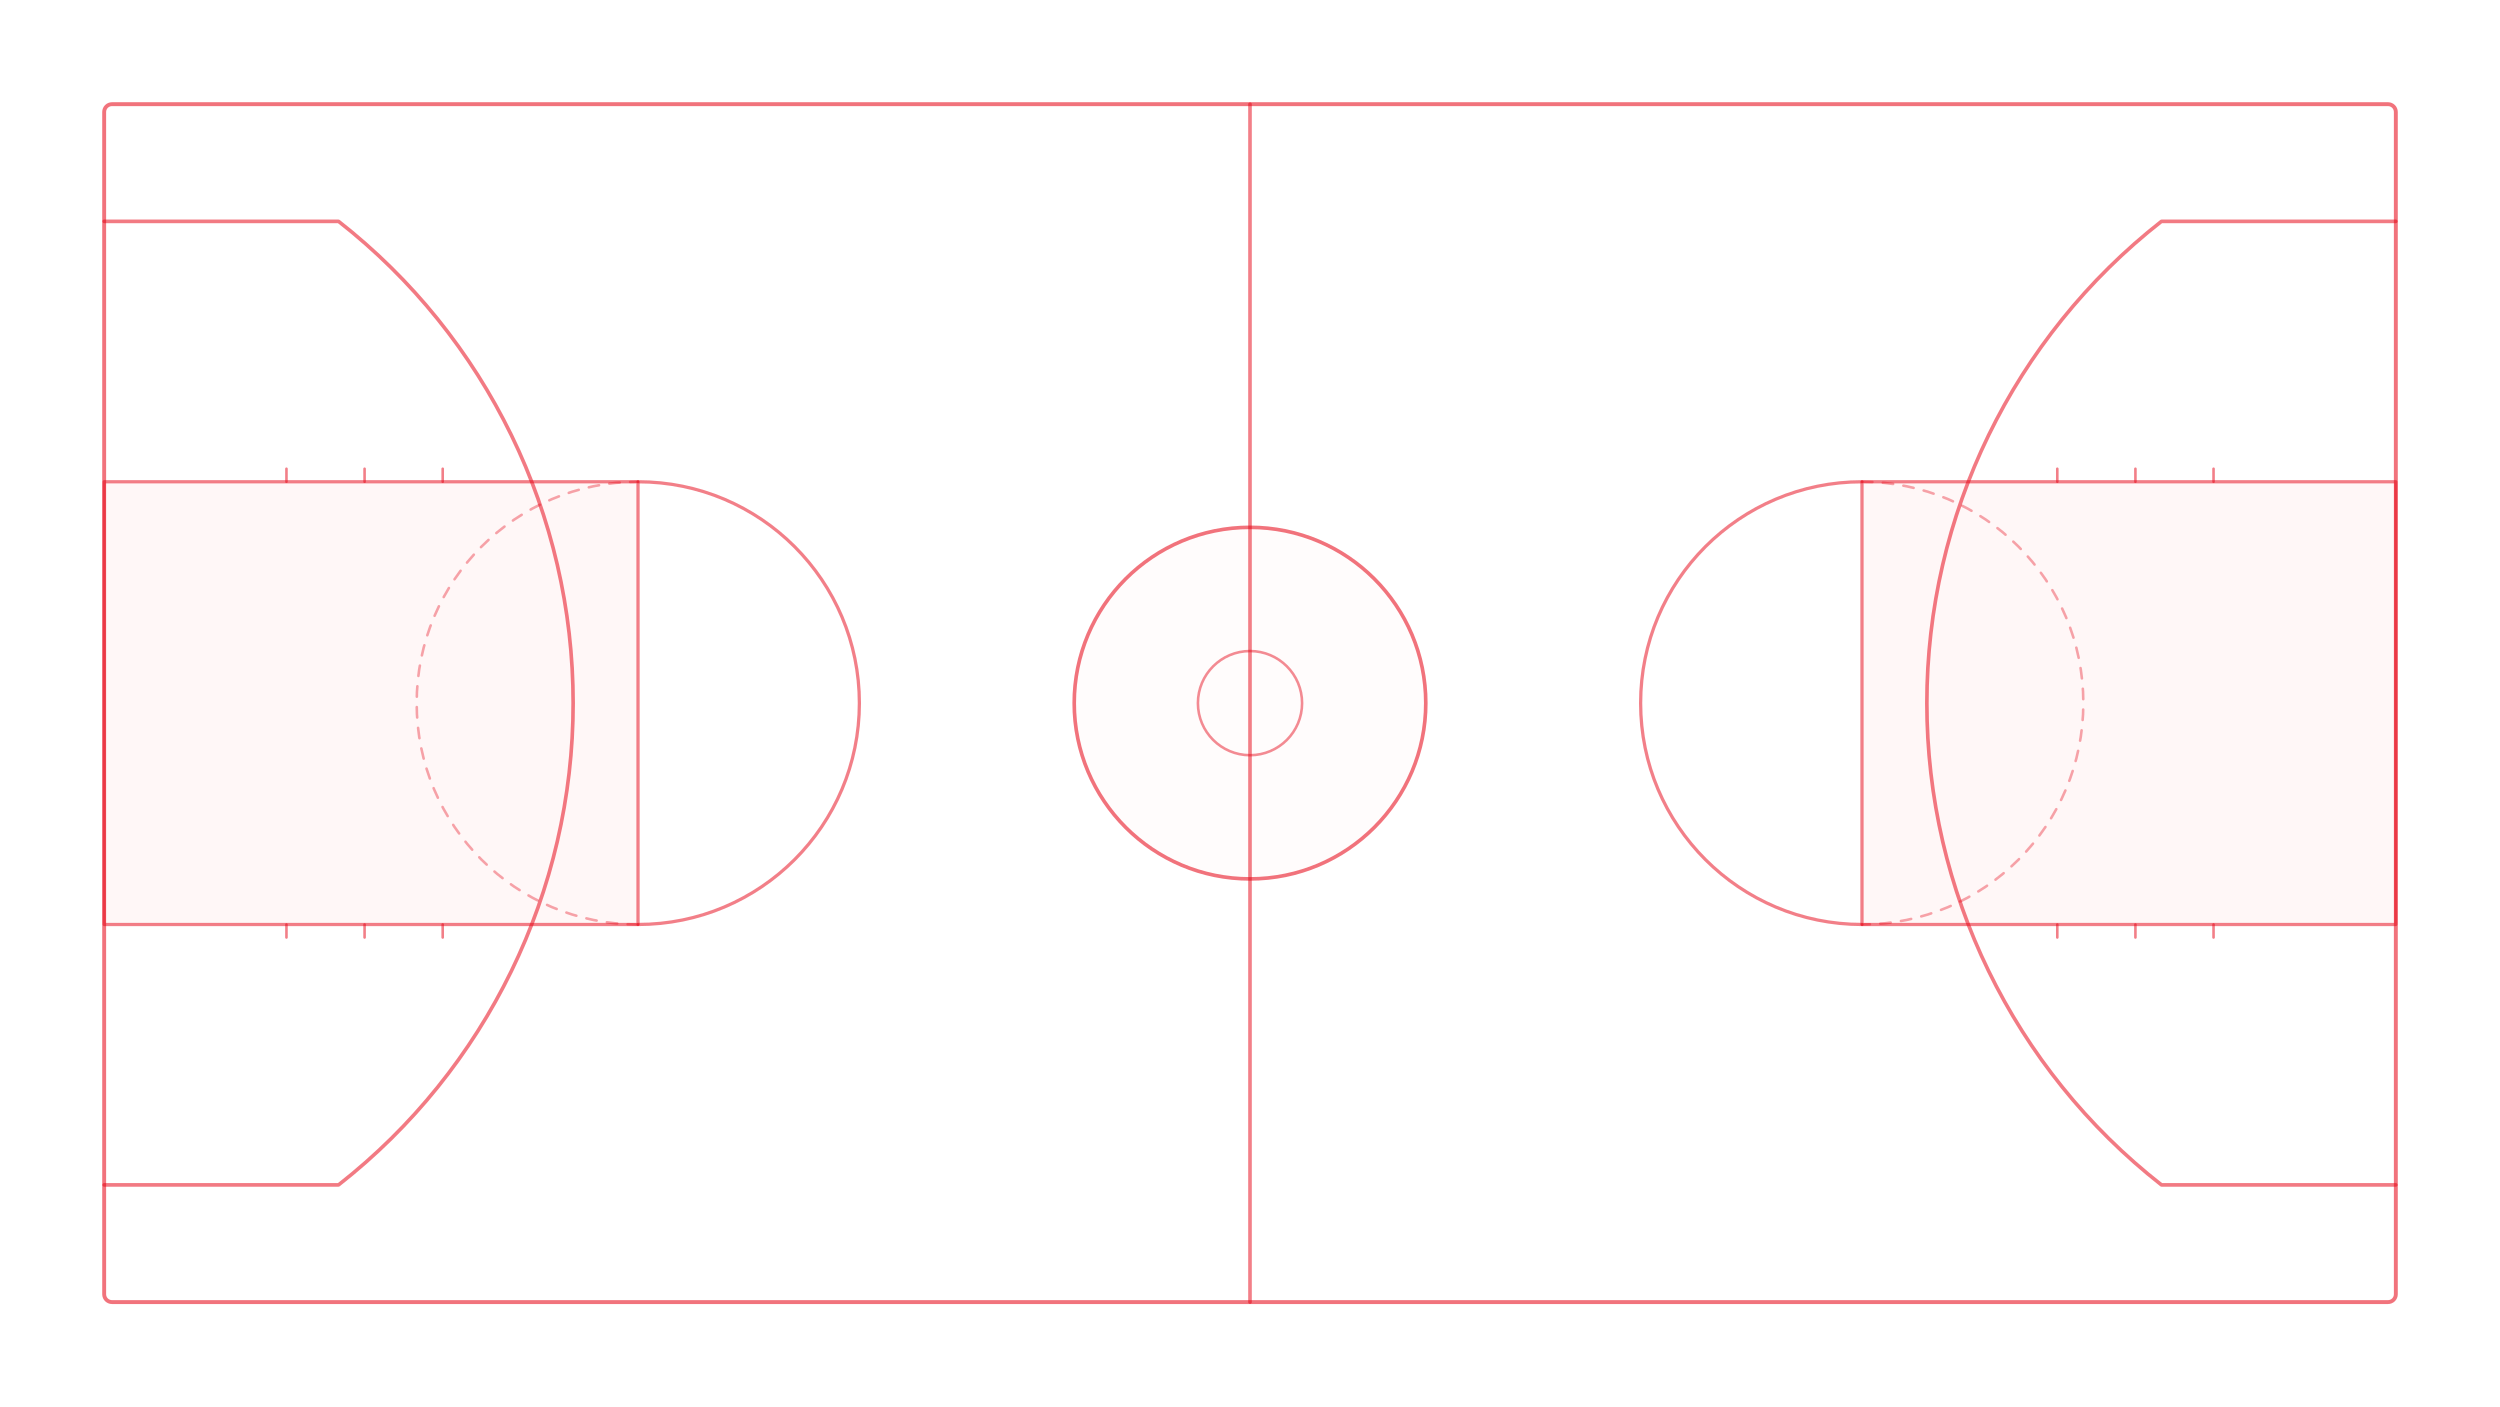
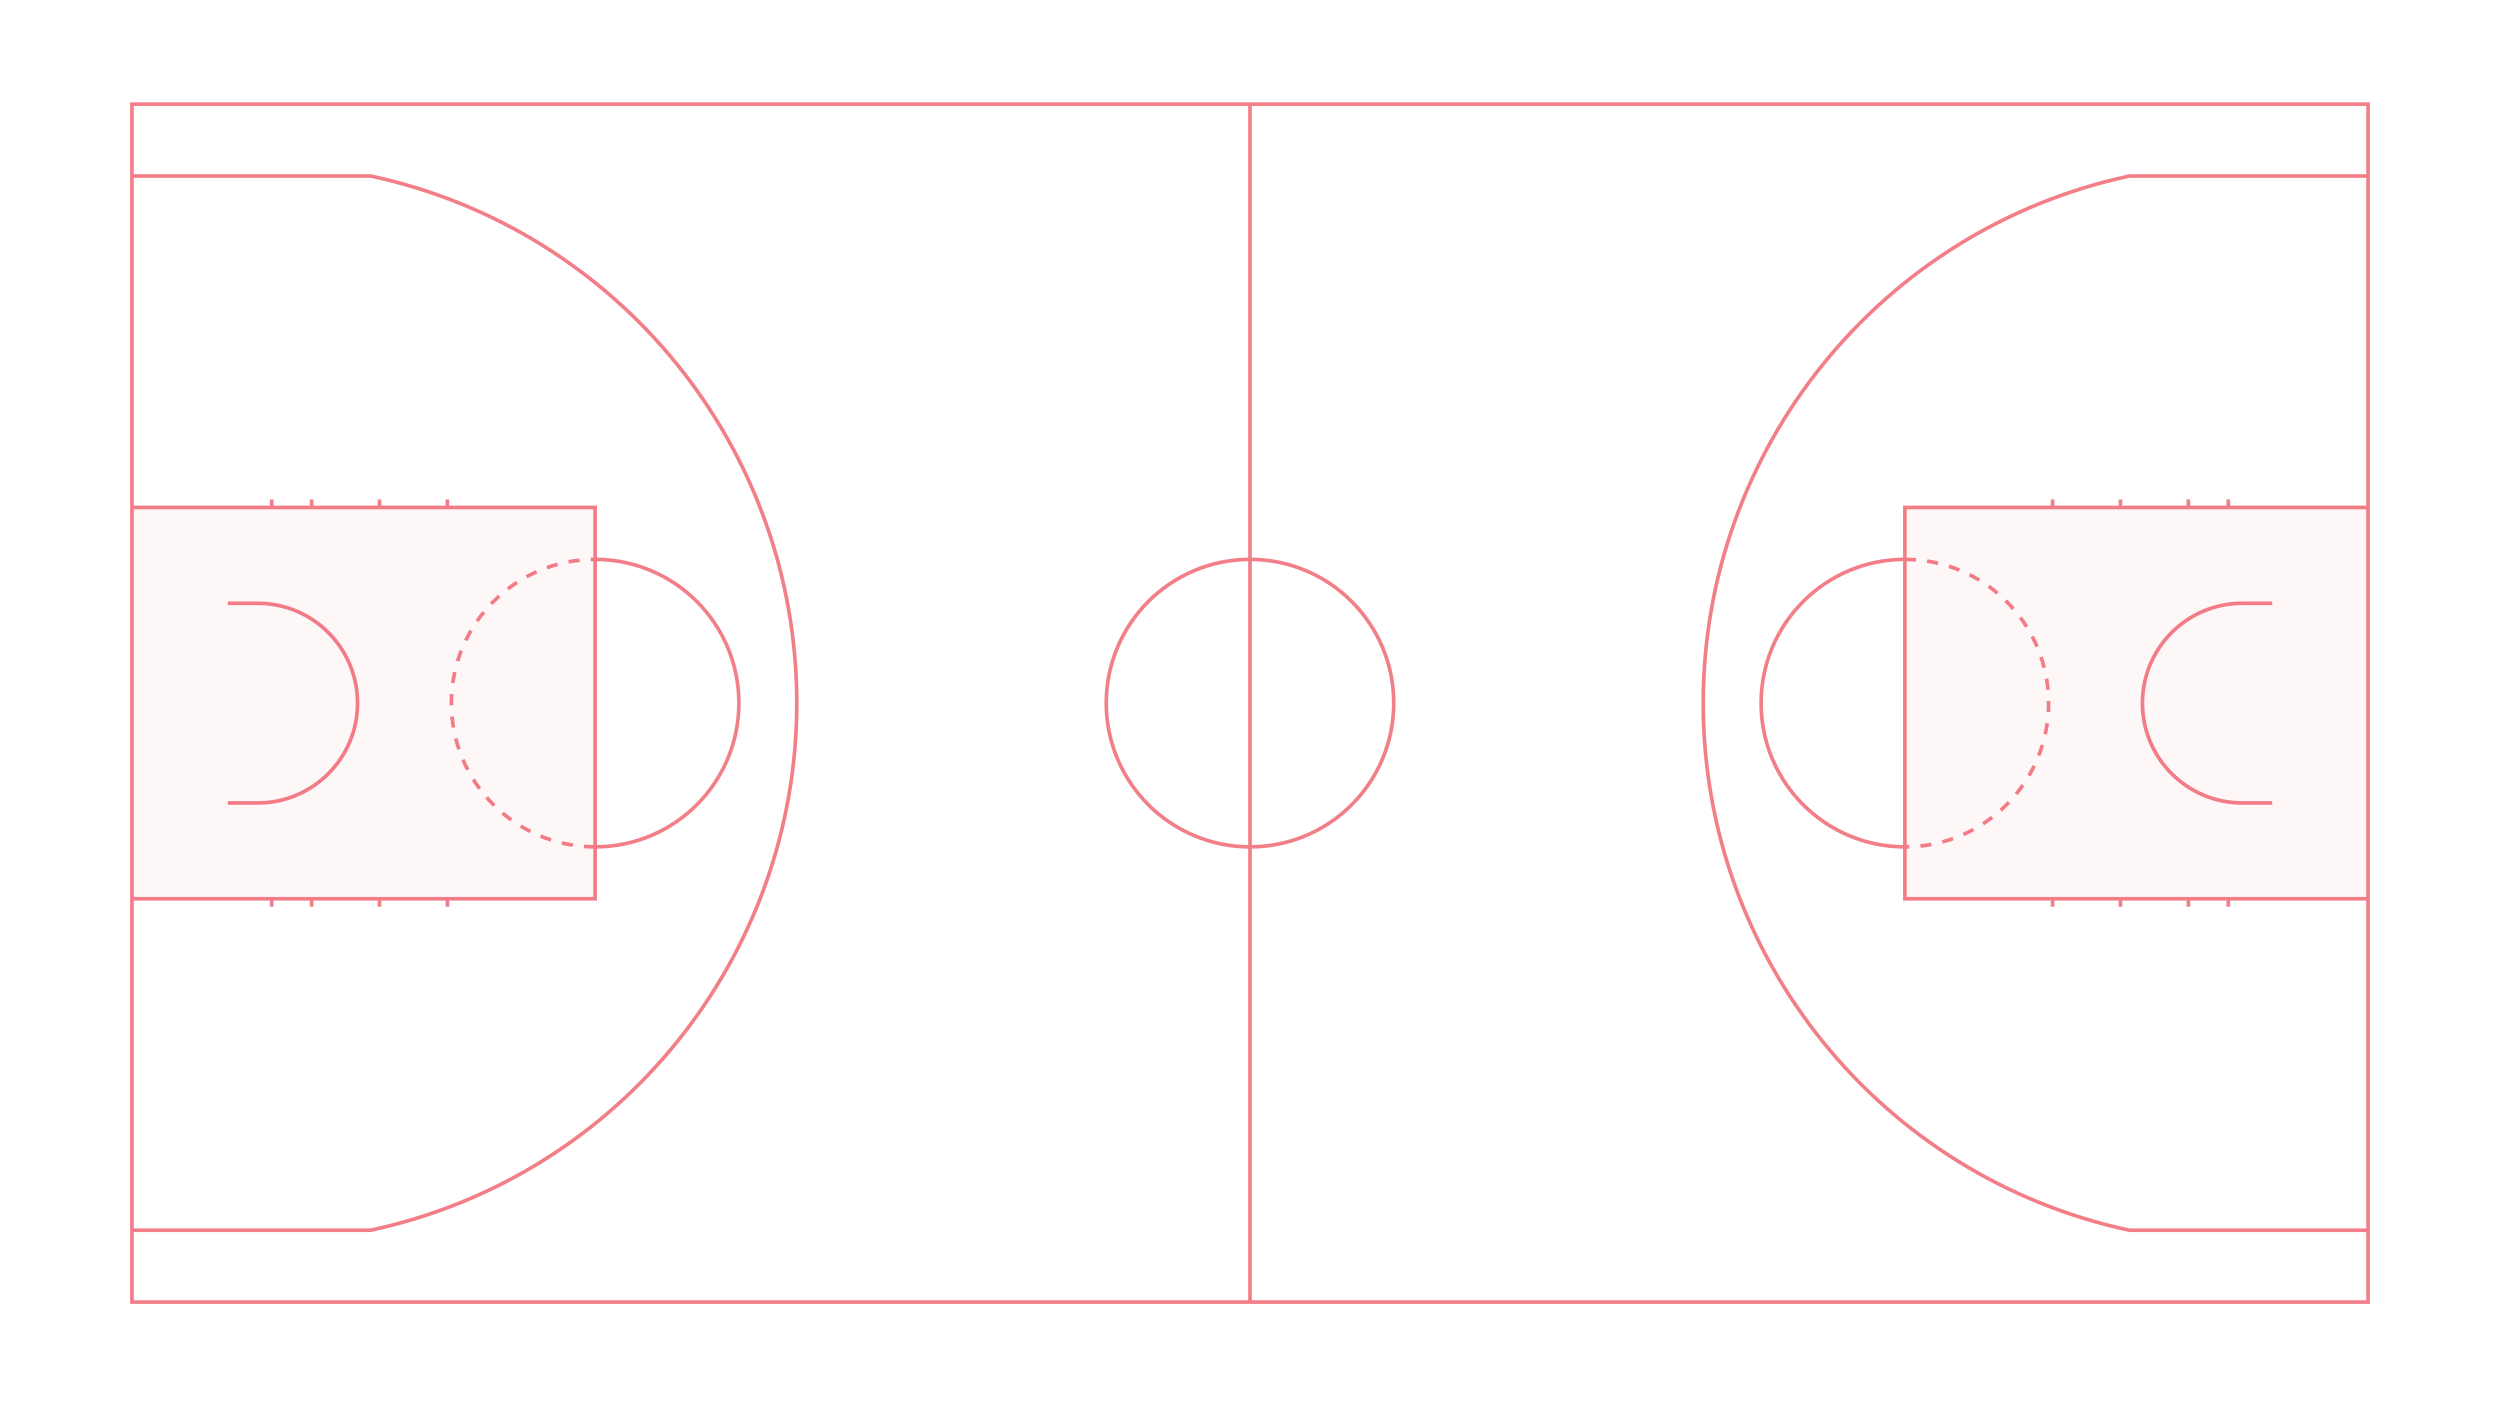
<svg xmlns="http://www.w3.org/2000/svg" viewBox="0 0 1920 1080" width="100%" height="100%" preserveAspectRatio="xMidYMid meet">
-   <defs>
-     <filter id="courtRedGlow" x="-20%" y="-20%" width="140%" height="140%">
-       <feGaussianBlur stdDeviation="3" result="blur" />
-       <feComposite in="SourceGraphic" in2="blur" operator="over" />
-     </filter>
-   </defs>
-   <g stroke="rgba(230, 0, 18, 0.44)" stroke-width="2.5" fill="none" stroke-linecap="round" stroke-linejoin="round">
-     <rect x="80" y="80" width="1760" height="920" rx="6" stroke="rgba(230, 0, 18, 0.55)" stroke-width="3" />
-     <line x1="960" y1="80" x2="960" y2="1000" stroke="rgba(230, 0, 18, 0.5)" stroke-width="2.8" />
-     <circle cx="960" cy="540" r="135" stroke="rgba(230, 0, 18, 0.55)" stroke-width="2.8" fill="rgba(230, 0, 18, 0.015)" />
-     <circle cx="960" cy="540" r="40" stroke="rgba(230, 0, 18, 0.45)" stroke-width="2" />
-     <rect x="80" y="370" width="410" height="340" fill="rgba(230, 0, 18, 0.035)" stroke="rgba(230, 0, 18, 0.5)" stroke-width="2.5" />
-     <path d="M 490 370 A 170 170 0 0 1 490 710" stroke="rgba(230, 0, 18, 0.5)" stroke-width="2.5" />
-     <path d="M 490 710 A 170 170 0 0 1 490 370" stroke="rgba(230, 0, 18, 0.35)" stroke-width="2" stroke-dasharray="8 8" />
-     <path d="M 80 170 L 260 170 A 470 470 0 0 1 260 910 L 80 910" stroke="rgba(230, 0, 18, 0.52)" stroke-width="2.8" />
-     <line x1="220" y1="360" x2="220" y2="370" stroke="rgba(230, 0, 18, 0.5)" stroke-width="2" />
-     <line x1="280" y1="360" x2="280" y2="370" stroke="rgba(230, 0, 18, 0.5)" stroke-width="2" />
-     <line x1="340" y1="360" x2="340" y2="370" stroke="rgba(230, 0, 18, 0.5)" stroke-width="2" />
-     <line x1="220" y1="710" x2="220" y2="720" stroke="rgba(230, 0, 18, 0.5)" stroke-width="2" />
-     <line x1="280" y1="710" x2="280" y2="720" stroke="rgba(230, 0, 18, 0.5)" stroke-width="2" />
-     <line x1="340" y1="710" x2="340" y2="720" stroke="rgba(230, 0, 18, 0.5)" stroke-width="2" />
-     <rect x="1430" y="370" width="410" height="340" fill="rgba(230, 0, 18, 0.035)" stroke="rgba(230, 0, 18, 0.5)" stroke-width="2.5" />
-     <path d="M 1430 710 A 170 170 0 0 1 1430 370" stroke="rgba(230, 0, 18, 0.5)" stroke-width="2.5" />
-     <path d="M 1430 370 A 170 170 0 0 1 1430 710" stroke="rgba(230, 0, 18, 0.35)" stroke-width="2" stroke-dasharray="8 8" />
-     <path d="M 1840 170 L 1660 170 A 470 470 0 0 0 1660 910 L 1840 910" stroke="rgba(230, 0, 18, 0.52)" stroke-width="2.8" />
-     <line x1="1700" y1="360" x2="1700" y2="370" stroke="rgba(230, 0, 18, 0.5)" stroke-width="2" />
-     <line x1="1640" y1="360" x2="1640" y2="370" stroke="rgba(230, 0, 18, 0.5)" stroke-width="2" />
-     <line x1="1580" y1="360" x2="1580" y2="370" stroke="rgba(230, 0, 18, 0.5)" stroke-width="2" />
-     <line x1="1700" y1="710" x2="1700" y2="720" stroke="rgba(230, 0, 18, 0.5)" stroke-width="2" />
-     <line x1="1640" y1="710" x2="1640" y2="720" stroke="rgba(230, 0, 18, 0.5)" stroke-width="2" />
-     <line x1="1580" y1="710" x2="1580" y2="720" stroke="rgba(230, 0, 18, 0.5)" stroke-width="2" />
+   <g transform="translate(101.333 80) scale(0.613333)">
+     <g fill="#e60012" opacity="0.035" stroke="none">
+       <rect x="0" y="505" width="580" height="490" />
+       <rect x="2220" y="505" width="580" height="490" />
+     </g>
+     <g fill="none" stroke="#e60012" stroke-width="4.6" stroke-linecap="butt" stroke-linejoin="miter" opacity="0.5">
+       <rect x="0" y="0" width="2800" height="1500" />
+       <line x1="1400" y1="0" x2="1400" y2="1500" />
+       <circle cx="1400" cy="750" r="180" />
+       <path d="M 0 505 L 580 505 L 580 995 L 0 995" />
+       <path d="M 580 570 A 180 180 0 0 1 580 930" />
+       <path d="M 580 930 A 180 180 0 0 1 580 570" stroke-dasharray="14 14" />
+       <path d="M 0 90 L 299 90 A 675 675 0 0 1 299 1410 L 0 1410" />
+       <path d="M 120 625 L 157.5 625 A 125 125 0 0 1 157.5 875 L 120 875" />
+       <path d="M 175 495 V 505 M 225 495 V 505 M 310 495 V 505 M 395 495 V 505                M 175 995 V 1005 M 225 995 V 1005 M 310 995 V 1005 M 395 995 V 1005" />
+       <path d="M 2800 505 L 2220 505 L 2220 995 L 2800 995" />
+       <path d="M 2220 930 A 180 180 0 0 1 2220 570" />
+       <path d="M 2220 570 A 180 180 0 0 1 2220 930" stroke-dasharray="14 14" />
+       <path d="M 2800 90 L 2501 90 A 675 675 0 0 0 2501 1410 L 2800 1410" />
+       <path d="M 2680 625 L 2642.5 625 A 125 125 0 0 0 2642.5 875 L 2680 875" />
+       <path d="M 2625 495 V 505 M 2575 495 V 505 M 2490 495 V 505 M 2405 495 V 505                M 2625 995 V 1005 M 2575 995 V 1005 M 2490 995 V 1005 M 2405 995 V 1005" />
+     </g>
  </g>
</svg>
